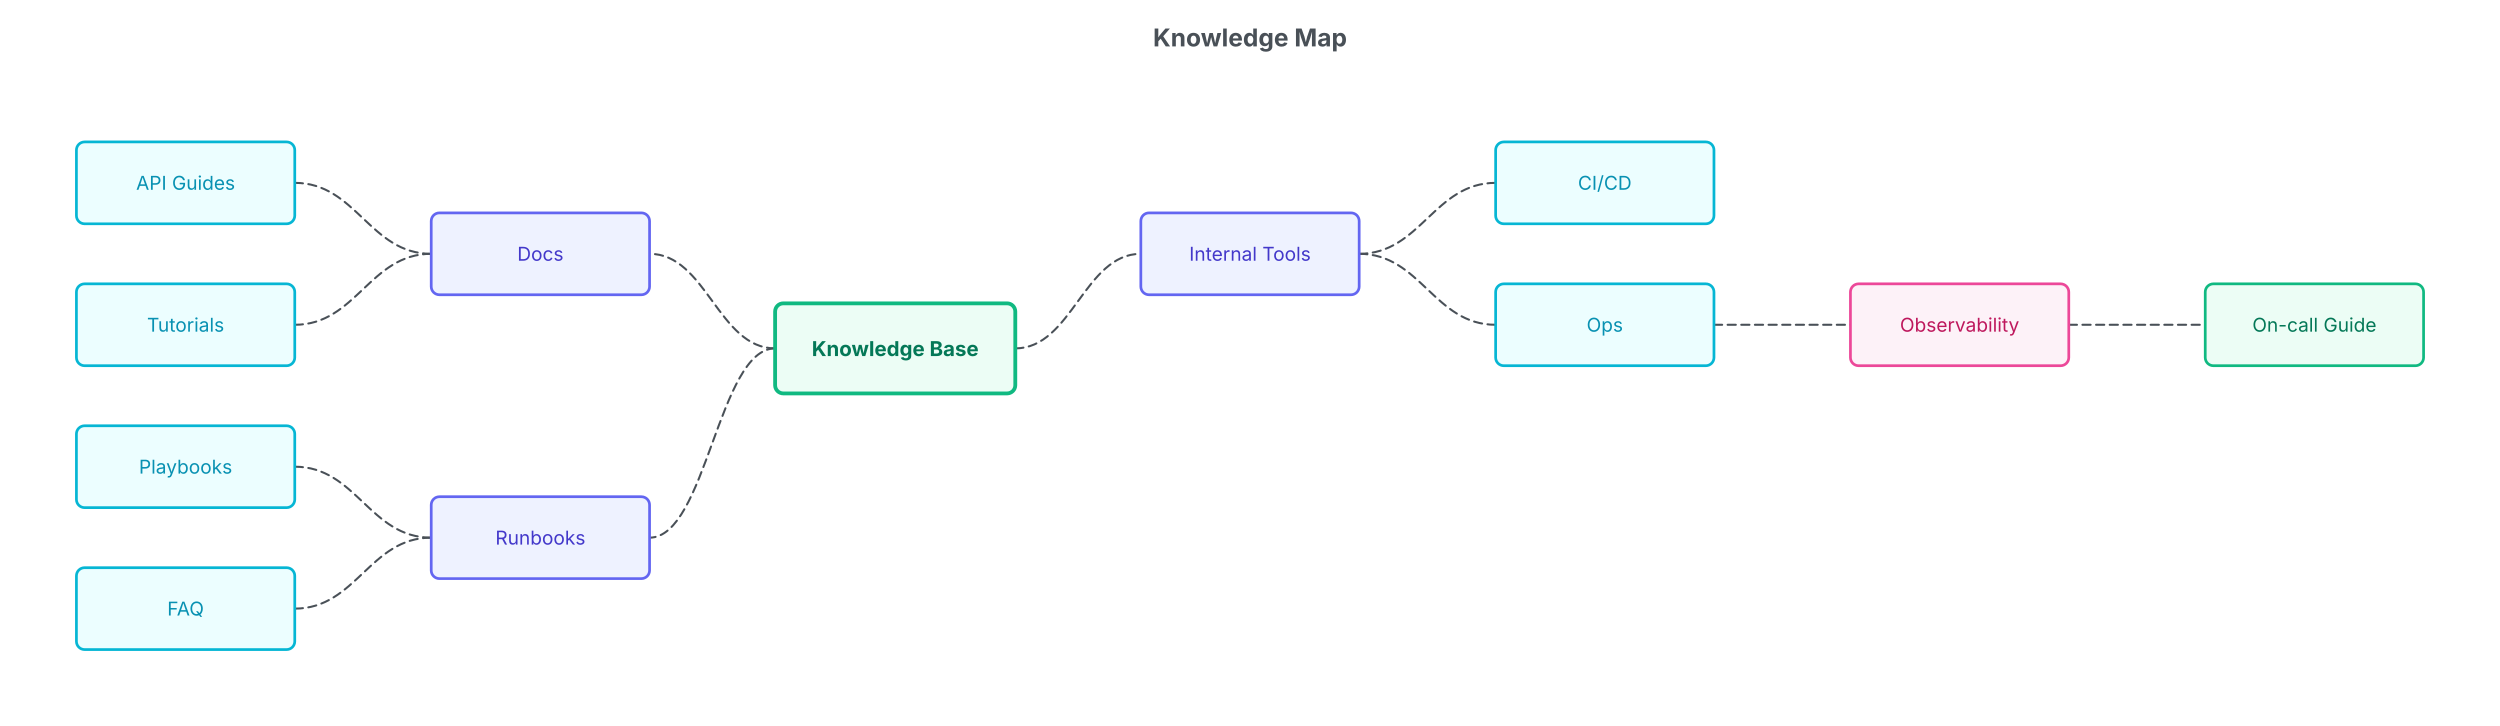
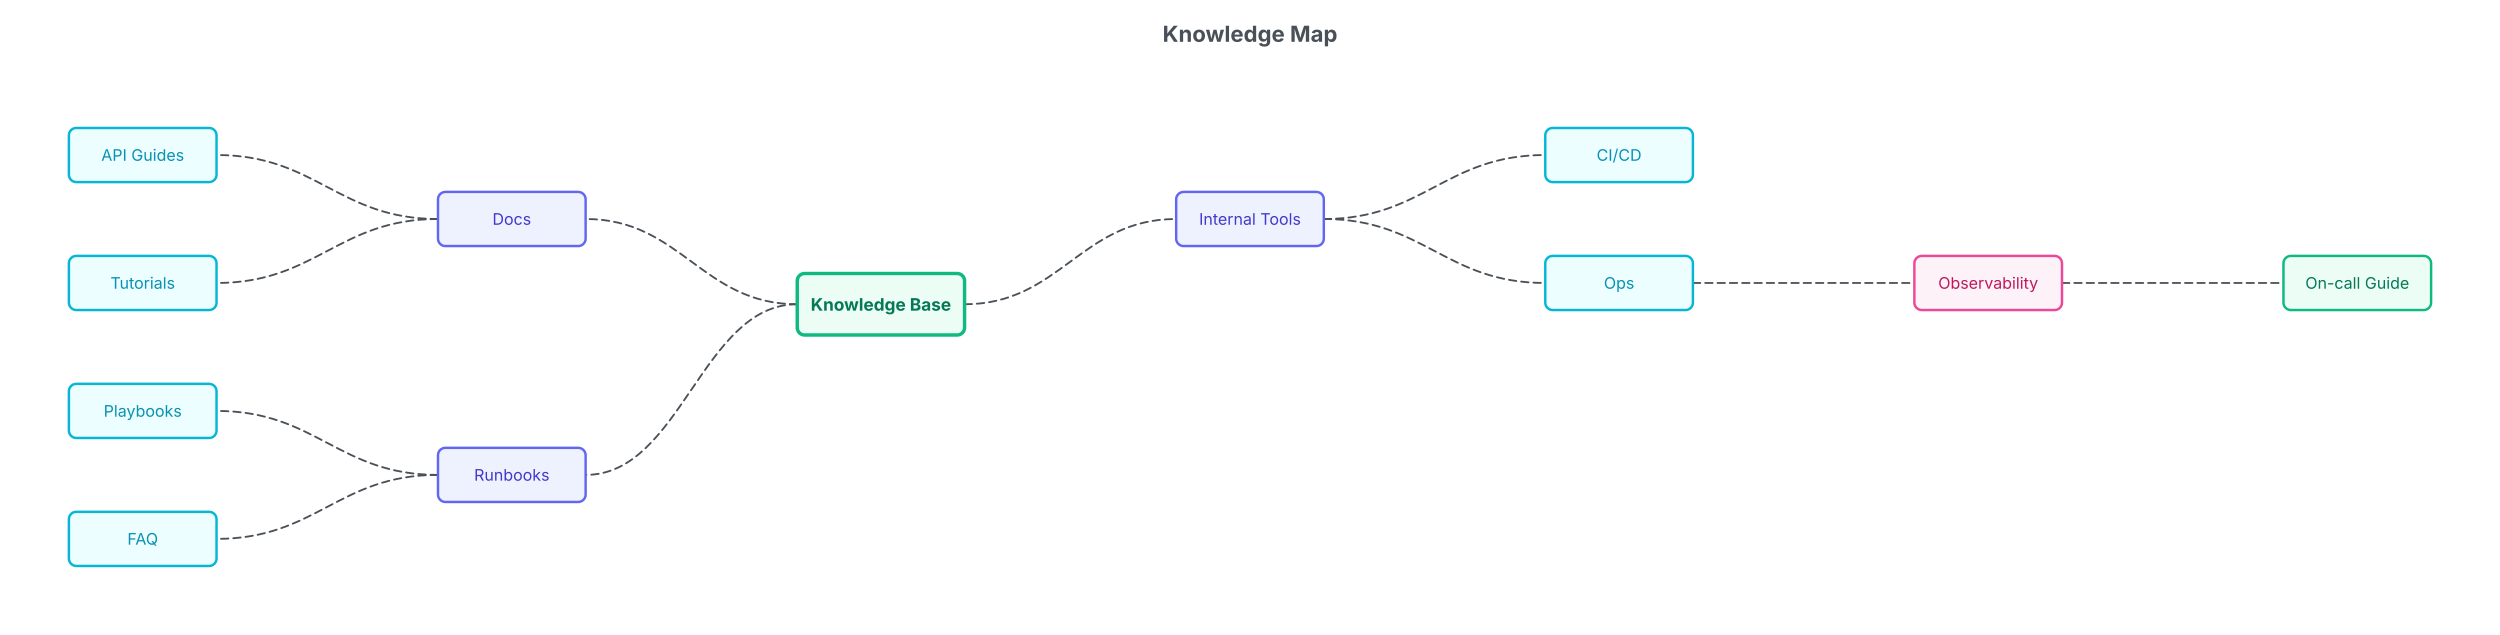
- <svg xmlns="http://www.w3.org/2000/svg" width="1832" height="532" viewBox="-656 -134 1832 532">
-   <text x="260" y="-100" text-anchor="middle" font-family="Inter, system-ui, -apple-system, sans-serif" font-size="18" font-weight="700" fill="#495057">Knowledge Map</text>
+ <svg xmlns="http://www.w3.org/2000/svg" width="2032" height="516" viewBox="-716 -126 2032 516">
+   <text x="300" y="-92" text-anchor="middle" font-family="Inter, system-ui, -apple-system, sans-serif" font-size="18" font-weight="700" fill="#495057">Knowledge Map</text>
  <g class="mindmap">
-     <path d="M-88,121.3 C-129.4,121.3 -138.6,52 -180,52" fill="none" stroke="#495057" stroke-width="1.5" stroke-linecap="round" stroke-dasharray="6,4">
+     <path d="M-68,121.3 C-145.4,121.3 -162.6,52 -240,52" fill="none" stroke="#495057" stroke-width="1.5" stroke-linecap="round" stroke-dasharray="6,4">
      <animate attributeName="stroke-dashoffset" from="0" to="-20" dur="0.8s" repeatCount="indefinite" />
    </path>
-     <path d="M-88,121.3 C-129.4,121.3 -138.6,260 -180,260" fill="none" stroke="#495057" stroke-width="1.5" stroke-linecap="round" stroke-dasharray="6,4">
+     <path d="M-68,121.3 C-145.4,121.3 -162.6,260 -240,260" fill="none" stroke="#495057" stroke-width="1.5" stroke-linecap="round" stroke-dasharray="6,4">
      <animate attributeName="stroke-dashoffset" from="0" to="-20" dur="0.8s" repeatCount="indefinite" />
    </path>
-     <path d="M-340,52 C-385,52 -395,0 -440,0" fill="none" stroke="#495057" stroke-width="1.5" stroke-linecap="round" stroke-dasharray="6,4">
+     <path d="M-360,52 C-441,52 -459,0 -540,0" fill="none" stroke="#495057" stroke-width="1.5" stroke-linecap="round" stroke-dasharray="6,4">
      <animate attributeName="stroke-dashoffset" from="0" to="-20" dur="0.8s" repeatCount="indefinite" />
    </path>
-     <path d="M-340,260 C-385,260 -395,208 -440,208" fill="none" stroke="#495057" stroke-width="1.5" stroke-linecap="round" stroke-dasharray="6,4">
+     <path d="M-360,260 C-441,260 -459,208 -540,208" fill="none" stroke="#495057" stroke-width="1.5" stroke-linecap="round" stroke-dasharray="6,4">
      <animate attributeName="stroke-dashoffset" from="0" to="-20" dur="0.8s" repeatCount="indefinite" />
    </path>
-     <path d="M-340,52 C-385,52 -395,104 -440,104" fill="none" stroke="#495057" stroke-width="1.5" stroke-linecap="round" stroke-dasharray="6,4">
+     <path d="M-360,52 C-441,52 -459,104 -540,104" fill="none" stroke="#495057" stroke-width="1.5" stroke-linecap="round" stroke-dasharray="6,4">
      <animate attributeName="stroke-dashoffset" from="0" to="-20" dur="0.8s" repeatCount="indefinite" />
    </path>
-     <path d="M-340,260 C-385,260 -395,312 -440,312" fill="none" stroke="#495057" stroke-width="1.5" stroke-linecap="round" stroke-dasharray="6,4">
+     <path d="M-360,260 C-441,260 -459,312 -540,312" fill="none" stroke="#495057" stroke-width="1.5" stroke-linecap="round" stroke-dasharray="6,4">
      <animate attributeName="stroke-dashoffset" from="0" to="-20" dur="0.8s" repeatCount="indefinite" />
    </path>
-     <path d="M88,121.3 C129.4,121.3 138.6,52 180,52" fill="none" stroke="#495057" stroke-width="1.5" stroke-linecap="round" stroke-dasharray="6,4">
+     <path d="M68,121.3 C145.4,121.3 162.6,52 240,52" fill="none" stroke="#495057" stroke-width="1.5" stroke-linecap="round" stroke-dasharray="6,4">
      <animate attributeName="stroke-dashoffset" from="0" to="-20" dur="0.8s" repeatCount="indefinite" />
    </path>
-     <path d="M340,52 C385,52 395,0 440,0" fill="none" stroke="#495057" stroke-width="1.5" stroke-linecap="round" stroke-dasharray="6,4">
+     <path d="M360,52 C441,52 459,0 540,0" fill="none" stroke="#495057" stroke-width="1.5" stroke-linecap="round" stroke-dasharray="6,4">
      <animate attributeName="stroke-dashoffset" from="0" to="-20" dur="0.8s" repeatCount="indefinite" />
    </path>
-     <path d="M340,52 C385,52 395,104 440,104" fill="none" stroke="#495057" stroke-width="1.5" stroke-linecap="round" stroke-dasharray="6,4">
+     <path d="M360,52 C441,52 459,104 540,104" fill="none" stroke="#495057" stroke-width="1.5" stroke-linecap="round" stroke-dasharray="6,4">
      <animate attributeName="stroke-dashoffset" from="0" to="-20" dur="0.8s" repeatCount="indefinite" />
    </path>
-     <path d="M600,104 C645,104 655,104 700,104" fill="none" stroke="#495057" stroke-width="1.5" stroke-linecap="round" stroke-dasharray="6,4">
+     <path d="M660,104 C741,104 759,104 840,104" fill="none" stroke="#495057" stroke-width="1.5" stroke-linecap="round" stroke-dasharray="6,4">
      <animate attributeName="stroke-dashoffset" from="0" to="-20" dur="0.8s" repeatCount="indefinite" />
    </path>
-     <path d="M860,104 C905,104 915,104 960,104" fill="none" stroke="#495057" stroke-width="1.5" stroke-linecap="round" stroke-dasharray="6,4">
+     <path d="M960,104 C1041,104 1059,104 1140,104" fill="none" stroke="#495057" stroke-width="1.5" stroke-linecap="round" stroke-dasharray="6,4">
      <animate attributeName="stroke-dashoffset" from="0" to="-20" dur="0.8s" repeatCount="indefinite" />
    </path>
    <g class="node node-terminal" data-id="root">
-       <rect x="-88" y="88.3" width="176" height="66" rx="6" ry="6" fill="#ecfdf5" stroke="#10b981" stroke-width="2.8" />
-       <text x="0" y="121.3" text-anchor="middle" dominant-baseline="middle" font-family="Inter, system-ui, -apple-system, sans-serif" font-size="15" font-weight="700" fill="#047857">Knowledge Base</text>
+       <rect x="-68" y="96.3" width="136" height="50" rx="6" ry="6" fill="#ecfdf5" stroke="#10b981" stroke-width="2.8" />
+       <text x="0" y="121.3" text-anchor="middle" dominant-baseline="middle" font-family="Inter, system-ui, -apple-system, sans-serif" font-size="14" font-weight="700" fill="#047857">Knowledge Base</text>
    </g>
    <g class="node node-process" data-id="docs">
-       <rect x="-340" y="22" width="160" height="60" rx="6" ry="6" fill="#eef2ff" stroke="#6366f1" stroke-width="2" />
-       <text x="-260" y="52" text-anchor="middle" dominant-baseline="middle" font-family="Inter, system-ui, -apple-system, sans-serif" font-size="14" fill="#4338ca">Docs</text>
+       <rect x="-360" y="30" width="120" height="44" rx="6" ry="6" fill="#eef2ff" stroke="#6366f1" stroke-width="2" />
+       <text x="-300" y="52" text-anchor="middle" dominant-baseline="middle" font-family="Inter, system-ui, -apple-system, sans-serif" font-size="13" fill="#4338ca">Docs</text>
    </g>
    <g class="node node-process" data-id="runbooks">
-       <rect x="-340" y="230" width="160" height="60" rx="6" ry="6" fill="#eef2ff" stroke="#6366f1" stroke-width="2" />
-       <text x="-260" y="260" text-anchor="middle" dominant-baseline="middle" font-family="Inter, system-ui, -apple-system, sans-serif" font-size="14" fill="#4338ca">Runbooks</text>
+       <rect x="-360" y="238" width="120" height="44" rx="6" ry="6" fill="#eef2ff" stroke="#6366f1" stroke-width="2" />
+       <text x="-300" y="260" text-anchor="middle" dominant-baseline="middle" font-family="Inter, system-ui, -apple-system, sans-serif" font-size="13" fill="#4338ca">Runbooks</text>
    </g>
    <g class="node node-decision" data-id="apis">
-       <rect x="-600" y="-30" width="160" height="60" rx="6" ry="6" fill="#ecfeff" stroke="#06b6d4" stroke-width="2" />
-       <text x="-520" y="0" text-anchor="middle" dominant-baseline="middle" font-family="Inter, system-ui, -apple-system, sans-serif" font-size="14" fill="#0891b2">API Guides</text>
+       <rect x="-660" y="-22" width="120" height="44" rx="6" ry="6" fill="#ecfeff" stroke="#06b6d4" stroke-width="2" />
+       <text x="-600" y="0" text-anchor="middle" dominant-baseline="middle" font-family="Inter, system-ui, -apple-system, sans-serif" font-size="13" fill="#0891b2">API Guides</text>
    </g>
    <g class="node node-decision" data-id="playbooks">
-       <rect x="-600" y="178" width="160" height="60" rx="6" ry="6" fill="#ecfeff" stroke="#06b6d4" stroke-width="2" />
-       <text x="-520" y="208" text-anchor="middle" dominant-baseline="middle" font-family="Inter, system-ui, -apple-system, sans-serif" font-size="14" fill="#0891b2">Playbooks</text>
+       <rect x="-660" y="186" width="120" height="44" rx="6" ry="6" fill="#ecfeff" stroke="#06b6d4" stroke-width="2" />
+       <text x="-600" y="208" text-anchor="middle" dominant-baseline="middle" font-family="Inter, system-ui, -apple-system, sans-serif" font-size="13" fill="#0891b2">Playbooks</text>
    </g>
    <g class="node node-decision" data-id="tutorials">
-       <rect x="-600" y="74" width="160" height="60" rx="6" ry="6" fill="#ecfeff" stroke="#06b6d4" stroke-width="2" />
-       <text x="-520" y="104" text-anchor="middle" dominant-baseline="middle" font-family="Inter, system-ui, -apple-system, sans-serif" font-size="14" fill="#0891b2">Tutorials</text>
+       <rect x="-660" y="82" width="120" height="44" rx="6" ry="6" fill="#ecfeff" stroke="#06b6d4" stroke-width="2" />
+       <text x="-600" y="104" text-anchor="middle" dominant-baseline="middle" font-family="Inter, system-ui, -apple-system, sans-serif" font-size="13" fill="#0891b2">Tutorials</text>
    </g>
    <g class="node node-decision" data-id="faq">
-       <rect x="-600" y="282" width="160" height="60" rx="6" ry="6" fill="#ecfeff" stroke="#06b6d4" stroke-width="2" />
-       <text x="-520" y="312" text-anchor="middle" dominant-baseline="middle" font-family="Inter, system-ui, -apple-system, sans-serif" font-size="14" fill="#0891b2">FAQ</text>
+       <rect x="-660" y="290" width="120" height="44" rx="6" ry="6" fill="#ecfeff" stroke="#06b6d4" stroke-width="2" />
+       <text x="-600" y="312" text-anchor="middle" dominant-baseline="middle" font-family="Inter, system-ui, -apple-system, sans-serif" font-size="13" fill="#0891b2">FAQ</text>
    </g>
    <g class="node node-process" data-id="tools">
-       <rect x="180" y="22" width="160" height="60" rx="6" ry="6" fill="#eef2ff" stroke="#6366f1" stroke-width="2" />
-       <text x="260" y="52" text-anchor="middle" dominant-baseline="middle" font-family="Inter, system-ui, -apple-system, sans-serif" font-size="14" fill="#4338ca">Internal Tools</text>
+       <rect x="240" y="30" width="120" height="44" rx="6" ry="6" fill="#eef2ff" stroke="#6366f1" stroke-width="2" />
+       <text x="300" y="52" text-anchor="middle" dominant-baseline="middle" font-family="Inter, system-ui, -apple-system, sans-serif" font-size="13" fill="#4338ca">Internal Tools</text>
    </g>
    <g class="node node-decision" data-id="ci">
-       <rect x="440" y="-30" width="160" height="60" rx="6" ry="6" fill="#ecfeff" stroke="#06b6d4" stroke-width="2" />
-       <text x="520" y="0" text-anchor="middle" dominant-baseline="middle" font-family="Inter, system-ui, -apple-system, sans-serif" font-size="14" fill="#0891b2">CI/CD</text>
+       <rect x="540" y="-22" width="120" height="44" rx="6" ry="6" fill="#ecfeff" stroke="#06b6d4" stroke-width="2" />
+       <text x="600" y="0" text-anchor="middle" dominant-baseline="middle" font-family="Inter, system-ui, -apple-system, sans-serif" font-size="13" fill="#0891b2">CI/CD</text>
    </g>
    <g class="node node-decision" data-id="ops">
-       <rect x="440" y="74" width="160" height="60" rx="6" ry="6" fill="#ecfeff" stroke="#06b6d4" stroke-width="2" />
-       <text x="520" y="104" text-anchor="middle" dominant-baseline="middle" font-family="Inter, system-ui, -apple-system, sans-serif" font-size="14" fill="#0891b2">Ops</text>
+       <rect x="540" y="82" width="120" height="44" rx="6" ry="6" fill="#ecfeff" stroke="#06b6d4" stroke-width="2" />
+       <text x="600" y="104" text-anchor="middle" dominant-baseline="middle" font-family="Inter, system-ui, -apple-system, sans-serif" font-size="13" fill="#0891b2">Ops</text>
    </g>
    <g class="node node-io" data-id="observability">
-       <rect x="700" y="74" width="160" height="60" rx="6" ry="6" fill="#fdf2f8" stroke="#ec4899" stroke-width="2" />
-       <text x="780" y="104" text-anchor="middle" dominant-baseline="middle" font-family="Inter, system-ui, -apple-system, sans-serif" font-size="14" fill="#be185d">Observability</text>
+       <rect x="840" y="82" width="120" height="44" rx="6" ry="6" fill="#fdf2f8" stroke="#ec4899" stroke-width="2" />
+       <text x="900" y="104" text-anchor="middle" dominant-baseline="middle" font-family="Inter, system-ui, -apple-system, sans-serif" font-size="13" fill="#be185d">Observability</text>
    </g>
    <g class="node node-terminal" data-id="oncall">
-       <rect x="960" y="74" width="160" height="60" rx="6" ry="6" fill="#ecfdf5" stroke="#10b981" stroke-width="2" />
-       <text x="1040" y="104" text-anchor="middle" dominant-baseline="middle" font-family="Inter, system-ui, -apple-system, sans-serif" font-size="14" fill="#047857">On-call Guide</text>
+       <rect x="1140" y="82" width="120" height="44" rx="6" ry="6" fill="#ecfdf5" stroke="#10b981" stroke-width="2" />
+       <text x="1200" y="104" text-anchor="middle" dominant-baseline="middle" font-family="Inter, system-ui, -apple-system, sans-serif" font-size="13" fill="#047857">On-call Guide</text>
    </g>
  </g>
</svg>
